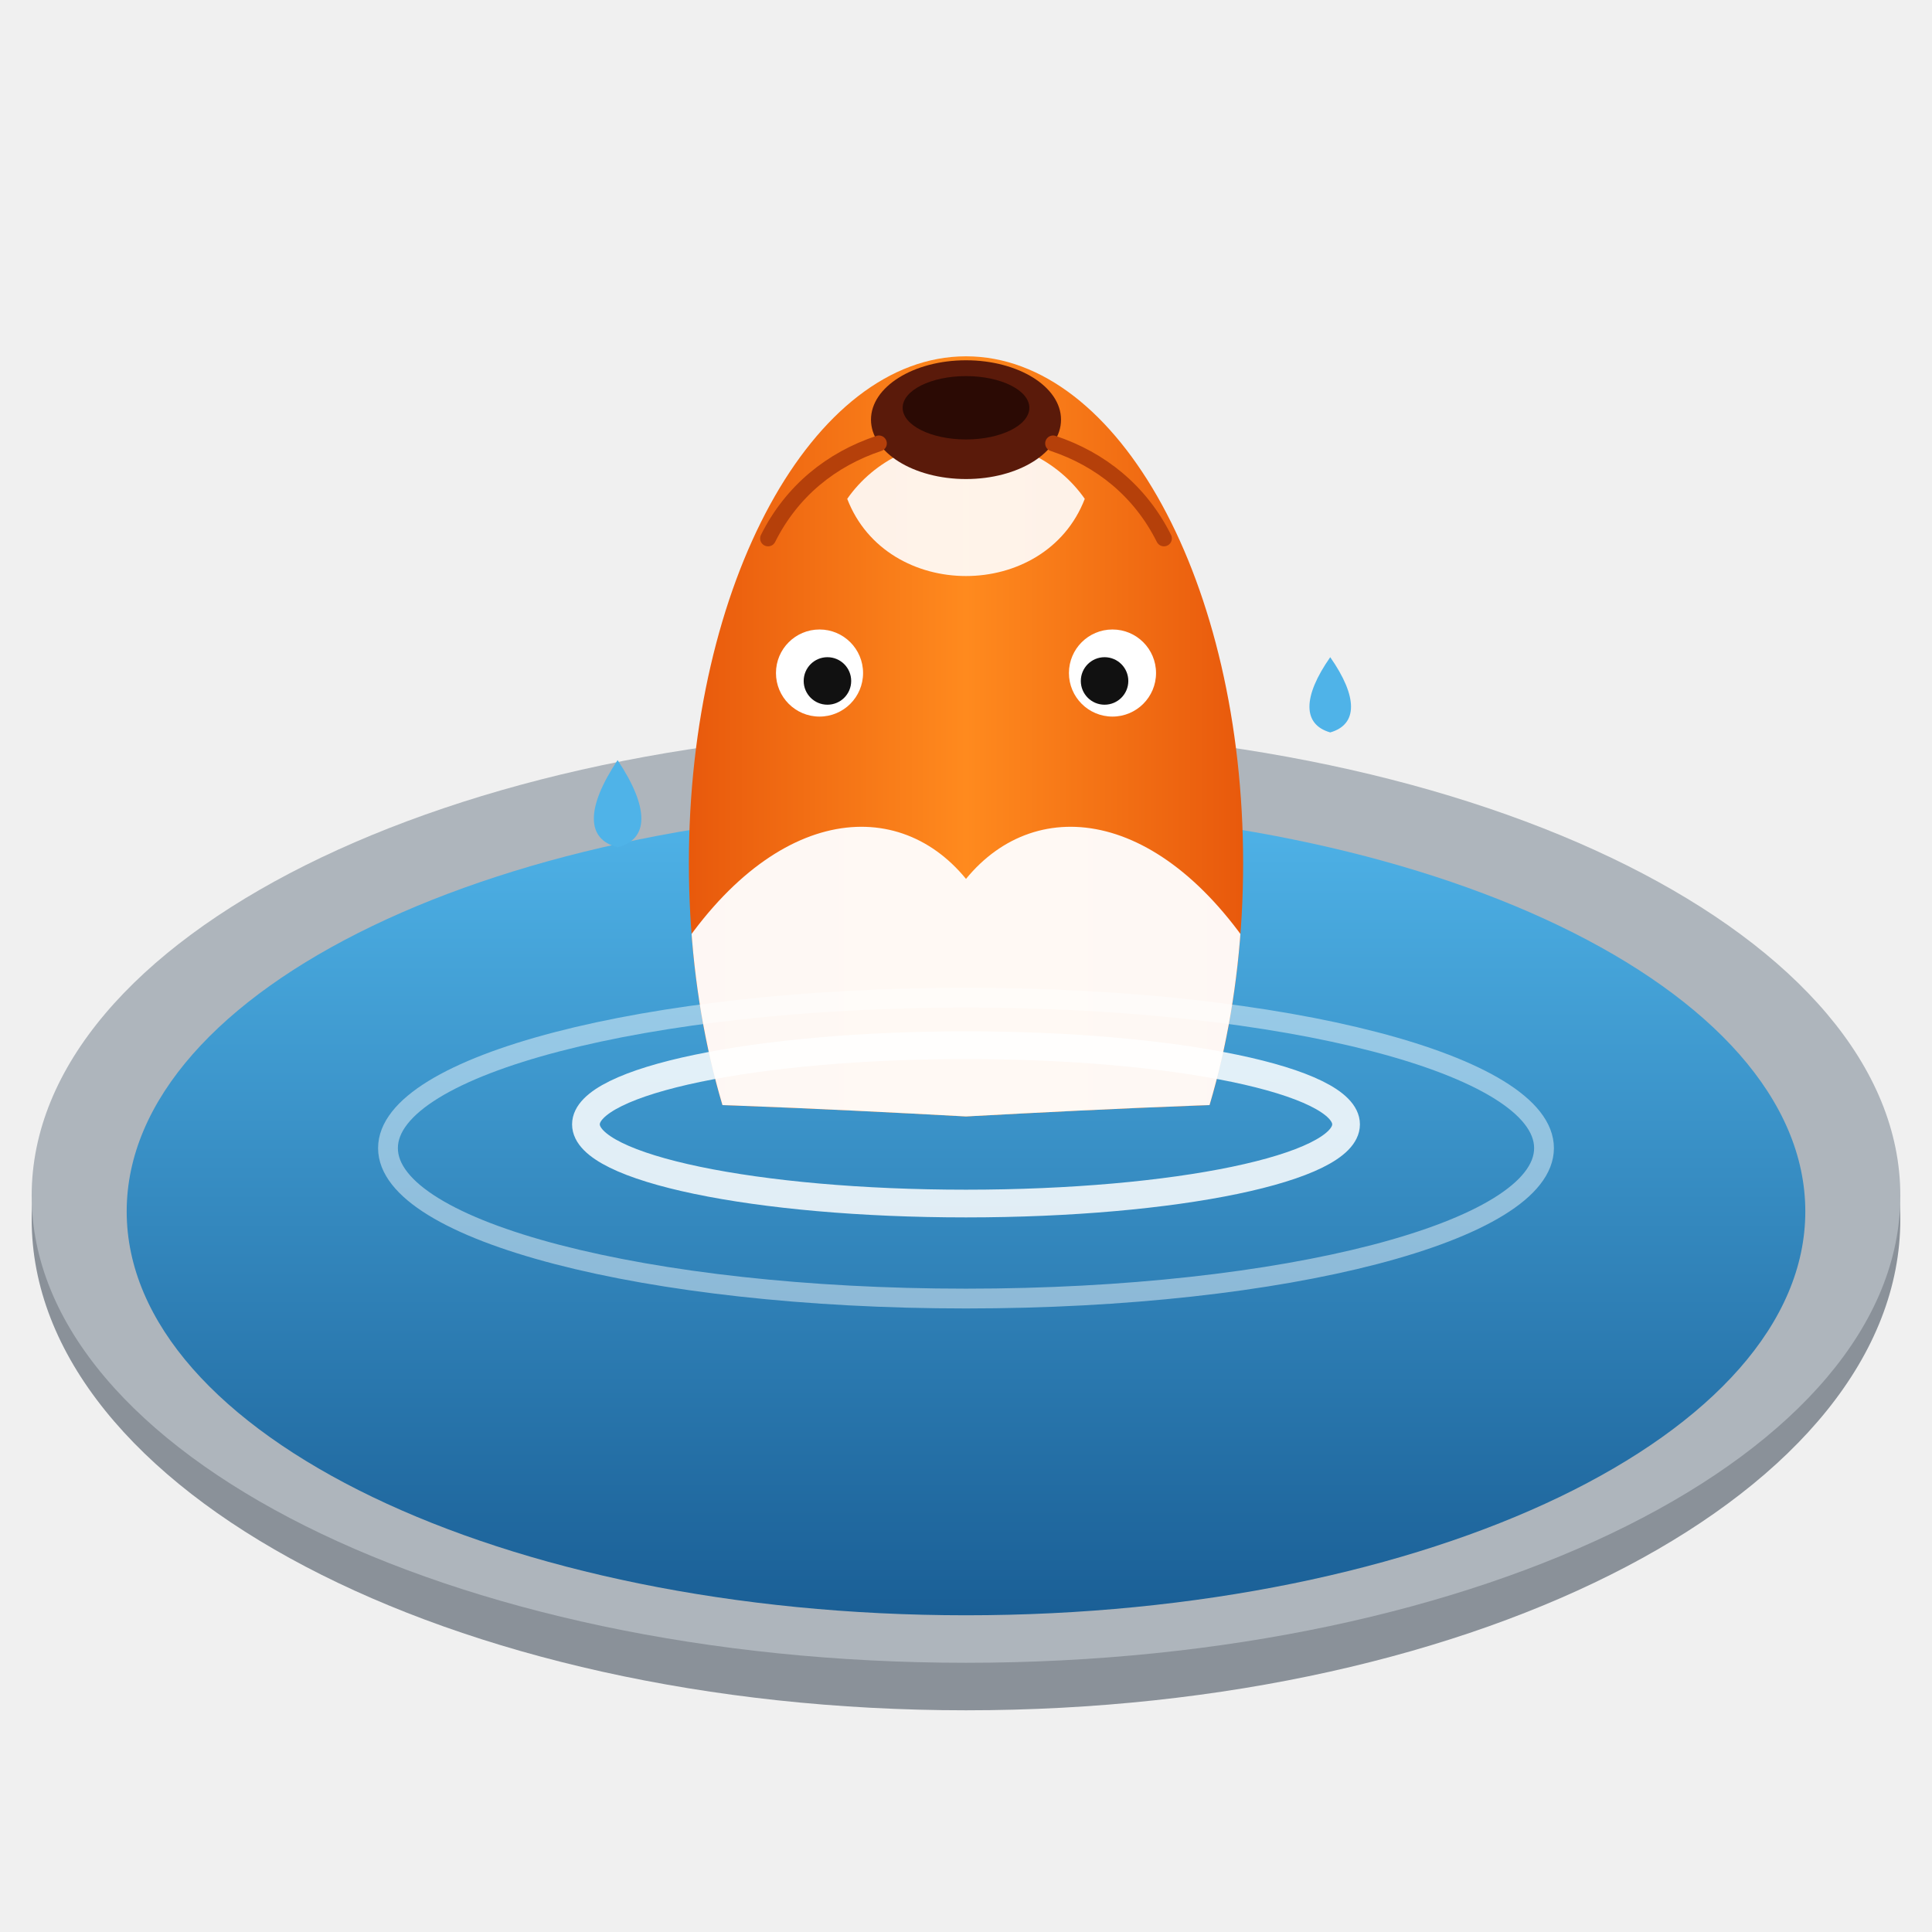
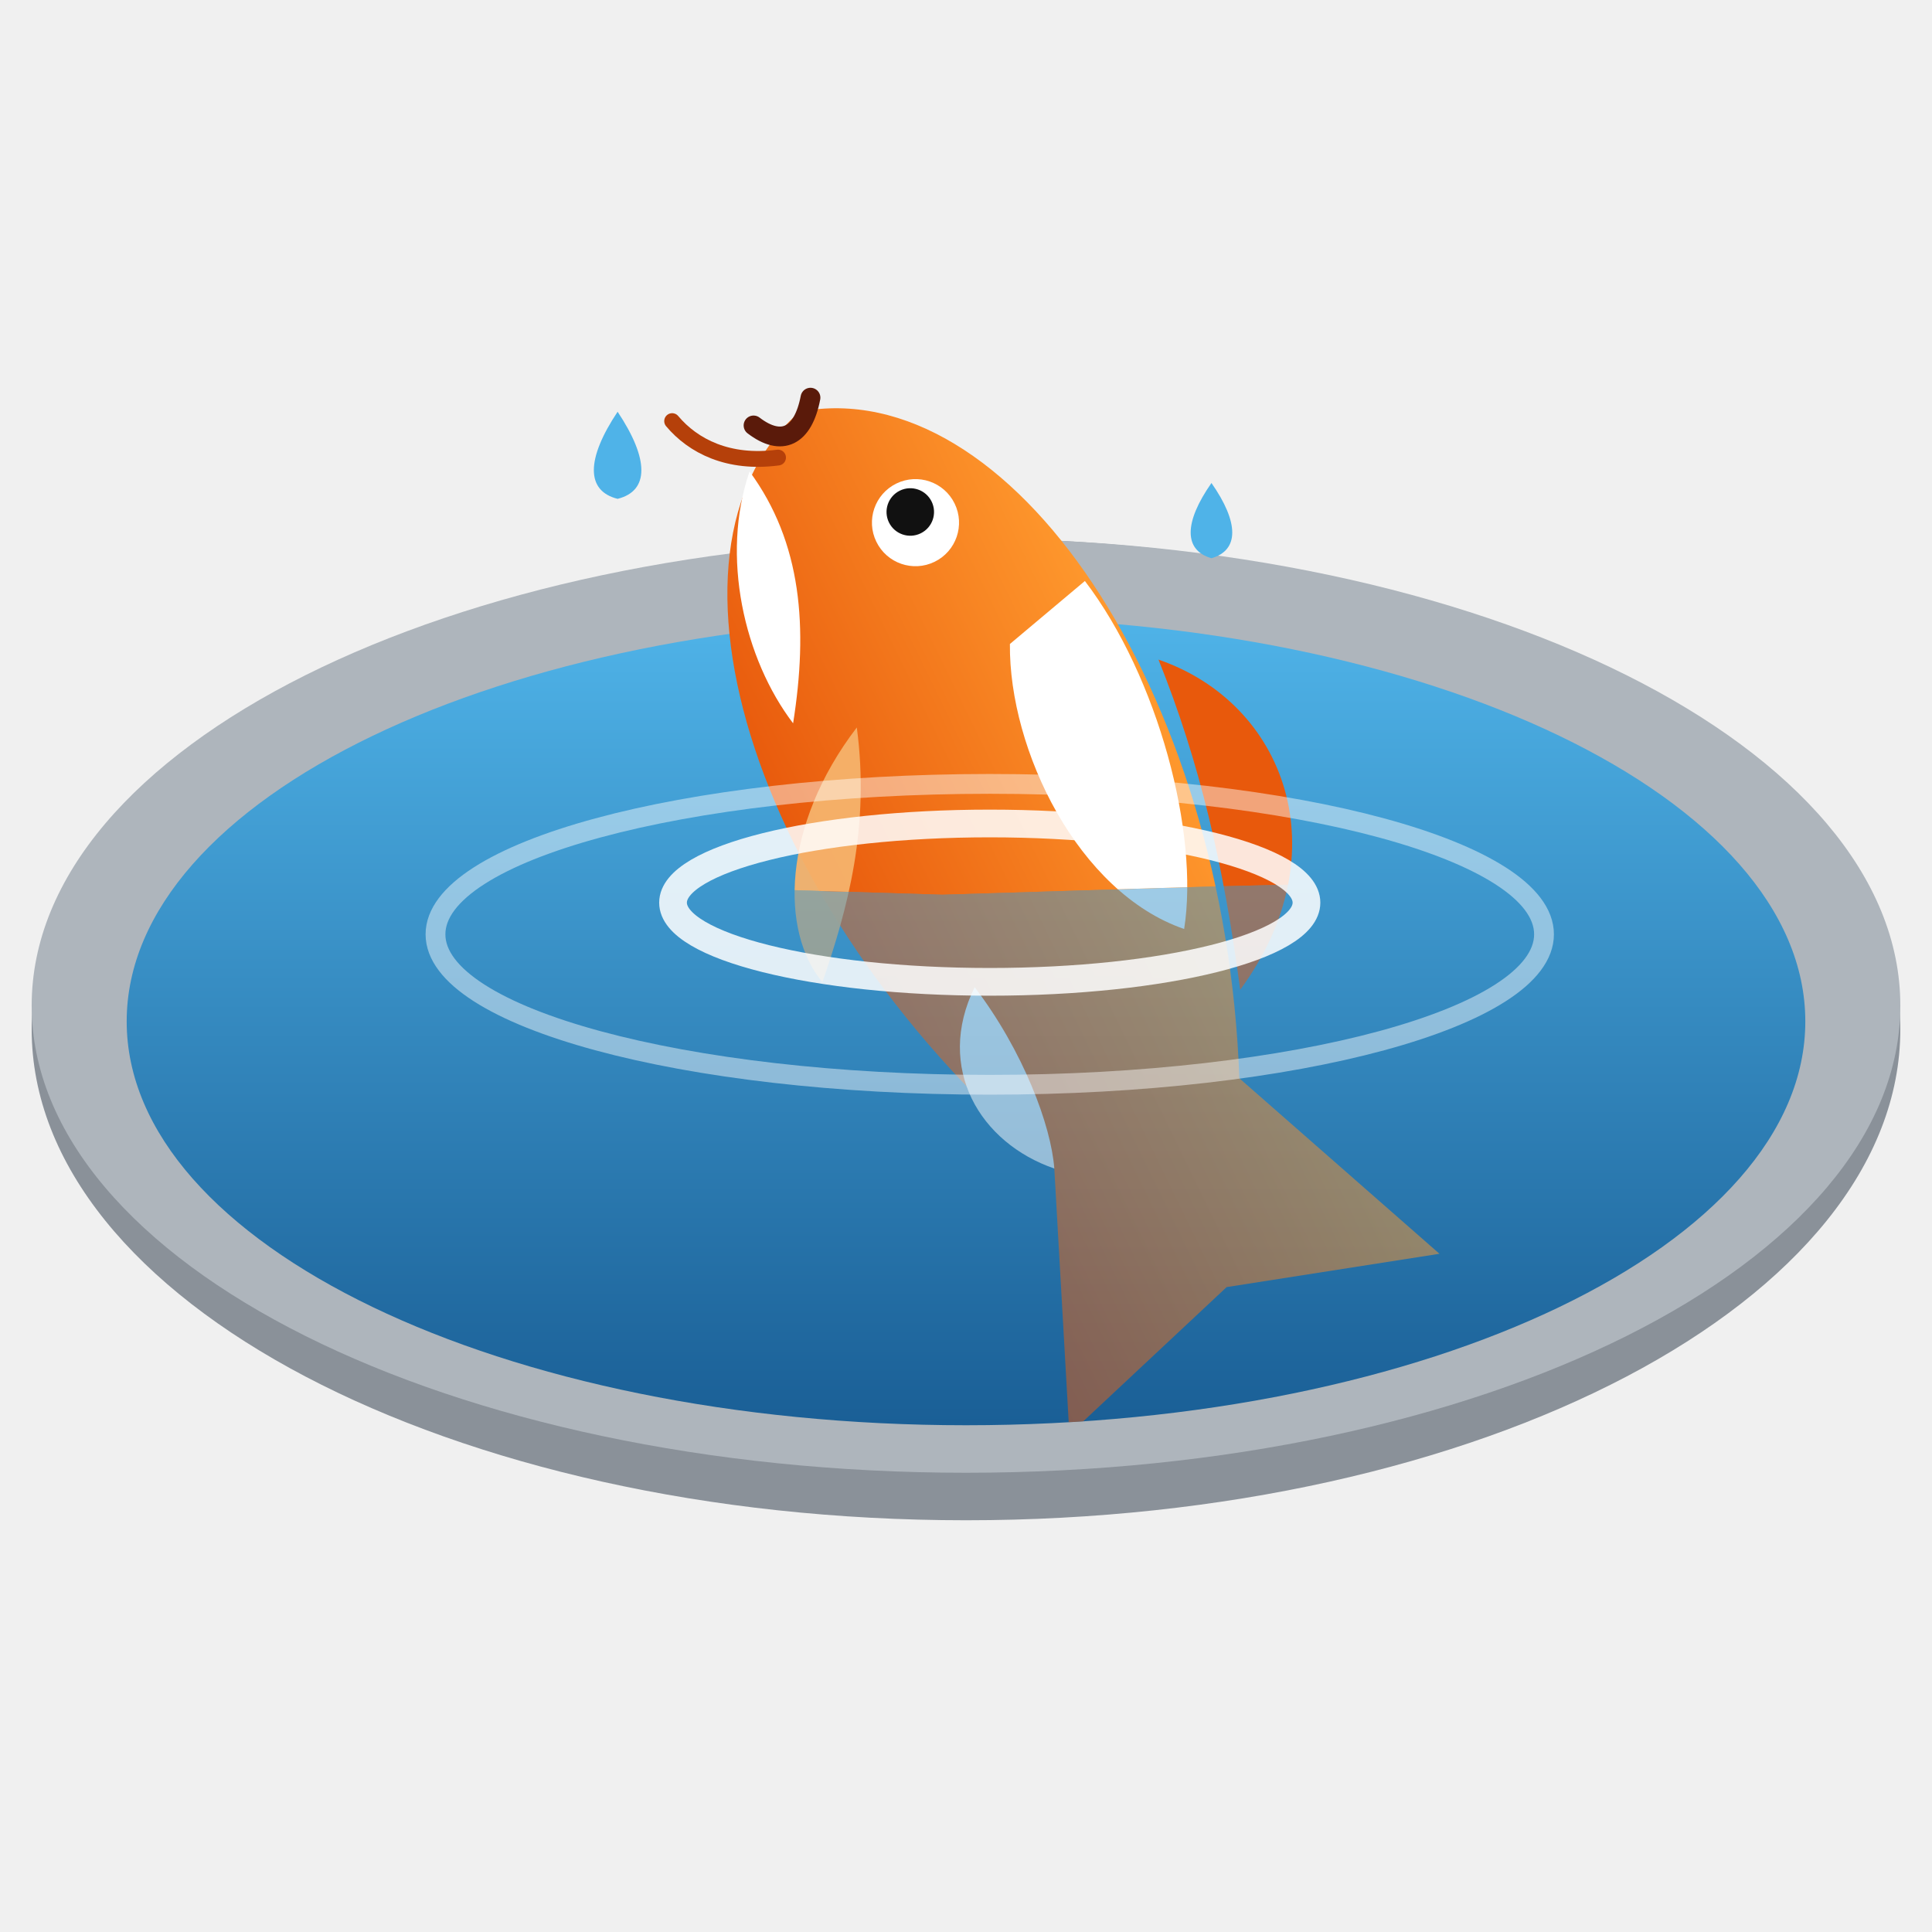
- <svg xmlns="http://www.w3.org/2000/svg" viewBox="12 44 488 488" width="512" height="512">
+ <svg xmlns="http://www.w3.org/2000/svg" viewBox="12 92 488 488" width="512" height="512">
  <defs>
    <linearGradient id="water" x1="0" y1="0" x2="0" y2="1">
      <stop offset="0" stop-color="#4FB3E8" />
      <stop offset="1" stop-color="#1A5F96" />
    </linearGradient>
-     <linearGradient id="koi" x1="0" y1="0" x2="1" y2="0">
-       <stop offset="0" stop-color="#E8590C" />
-       <stop offset="0.5" stop-color="#FF8A1E" />
+     <linearGradient id="koi" x1="0" y1="0" x2="0" y2="1">
+       <stop offset="0" stop-color="#FF9A2E" />
      <stop offset="1" stop-color="#E8590C" />
    </linearGradient>
    <clipPath id="above">
-       <path d="M0 0 H512 V330 C 420 318, 330 322, 256 326 C 182 322, 92 318, 0 330 Z" />
+       <path d="M0 0 H512 V318 C 400 312, 320 316, 250 318 C 180 316, 100 312, 0 318 Z" />
    </clipPath>
-     <clipPath id="body">
-       <ellipse cx="256" cy="262" rx="70" ry="128" />
+     <clipPath id="below">
+       <path d="M0 512 V318 C 100 312, 180 316, 250 318 C 320 316, 400 312, 512 318 V512 Z" />
    </clipPath>
+     <clipPath id="pond">
+       <ellipse cx="256" cy="350" rx="212" ry="102" />
+     </clipPath>
+     <g id="fish">
+       <path d="M0 0 C 14 -52 110 -66 200 -26 L 262 -52 L 246 0 L 262 52 L 200 26 C 110 66 14 52 0 0 Z" fill="url(#koi)" />
+       <path d="M70 -46 C 100 -52 140 -44 160 -30 C 140 -10 100 -10 76 -22 Z" fill="#FFFFFF" />
+       <path d="M150 24 C 170 20 190 22 200 26 C 186 40 164 42 150 24 Z" fill="#FFFFFF" />
+       <path d="M8 18 C 24 34 50 40 70 36 C 50 22 30 14 8 18 Z" fill="#FFFFFF" />
+       <path d="M78 22 C 92 50 116 62 132 58 C 118 44 102 30 78 22 Z" fill="#F6B26B" opacity="0.95" />
+       <path d="M96 -54 C 120 -78 160 -74 180 -36 C 150 -46 124 -52 96 -54 Z" fill="#E8590C" />
+       <circle cx="38" cy="-14" r="11" fill="#FFFFFF" />
+       <circle cx="35" cy="-14" r="6" fill="#111" />
+       <path d="M-2 -4 C 6 2 6 8 -2 12" stroke="#5A1A0A" stroke-width="5" fill="none" stroke-linecap="round" />
+       <path d="M8 10 C 4 22 -4 28 -12 30" stroke="#B5400A" stroke-width="4" fill="none" stroke-linecap="round" />
+     </g>
  </defs>
  <ellipse cx="256" cy="352" rx="236" ry="124" fill="#8A9199" />
  <ellipse cx="256" cy="346" rx="236" ry="118" fill="#AEB5BC" />
  <ellipse cx="256" cy="350" rx="212" ry="102" fill="url(#water)" />
+   <g clip-path="url(#pond)">
+     <g clip-path="url(#below)" opacity="0.5">
+       <use href="#fish" transform="translate(214 196) rotate(64)" />
+     </g>
+   </g>
  <g clip-path="url(#above)">
-     <ellipse cx="256" cy="262" rx="70" ry="128" fill="url(#koi)" />
-     <path clip-path="url(#body)" d="M180 290 C 205 248, 238 244, 256 266 C 274 244, 307 248, 332 290 L 332 400 L 180 400 Z" fill="#FFFFFF" opacity="0.95" />
-     <path d="M226 170 C 240 150, 272 150, 286 170 C 276 196, 236 196, 226 170 Z" fill="#FFFFFF" opacity="0.9" />
-     <ellipse cx="256" cy="150" rx="24" ry="15" fill="#5A1A0A" />
-     <ellipse cx="256" cy="147" rx="16" ry="8" fill="#2B0A04" />
-     <circle cx="219" cy="214" r="11" fill="#FFFFFF" />
-     <circle cx="293" cy="214" r="11" fill="#FFFFFF" />
-     <circle cx="221" cy="216" r="6" fill="#111" />
-     <circle cx="291" cy="216" r="6" fill="#111" />
-     <path d="M234 156 C 222 160, 212 168, 206 180" stroke="#B5400A" stroke-width="4" fill="none" stroke-linecap="round" />
-     <path d="M278 156 C 290 160, 300 168, 306 180" stroke="#B5400A" stroke-width="4" fill="none" stroke-linecap="round" />
+     <use href="#fish" transform="translate(214 196) rotate(64)" />
  </g>
-   <ellipse cx="256" cy="328" rx="96" ry="20" fill="none" stroke="#FFFFFF" stroke-width="7" opacity="0.85" />
-   <ellipse cx="256" cy="334" rx="146" ry="38" fill="none" stroke="#FFFFFF" stroke-width="5" opacity="0.45" />
-   <path d="M168 236 c -8 12 -8 20 0 22 c 8 -2 8 -10 0 -22 z" fill="#4FB3E8" />
-   <path d="M348 210 c -7 10 -7 17 0 19 c 7 -2 7 -9 0 -19 z" fill="#4FB3E8" />
+   <ellipse cx="262" cy="320" rx="80" ry="20" fill="none" stroke="#FFFFFF" stroke-width="7" opacity="0.85" />
+   <ellipse cx="262" cy="328" rx="140" ry="38" fill="none" stroke="#FFFFFF" stroke-width="5" opacity="0.45" />
+   <path d="M168 196 c -8 12 -8 20 0 22 c 8 -2 8 -10 0 -22 z" fill="#4FB3E8" />
+   <path d="M318 214 c -7 10 -7 17 0 19 c 7 -2 7 -9 0 -19 z" fill="#4FB3E8" />
</svg>
